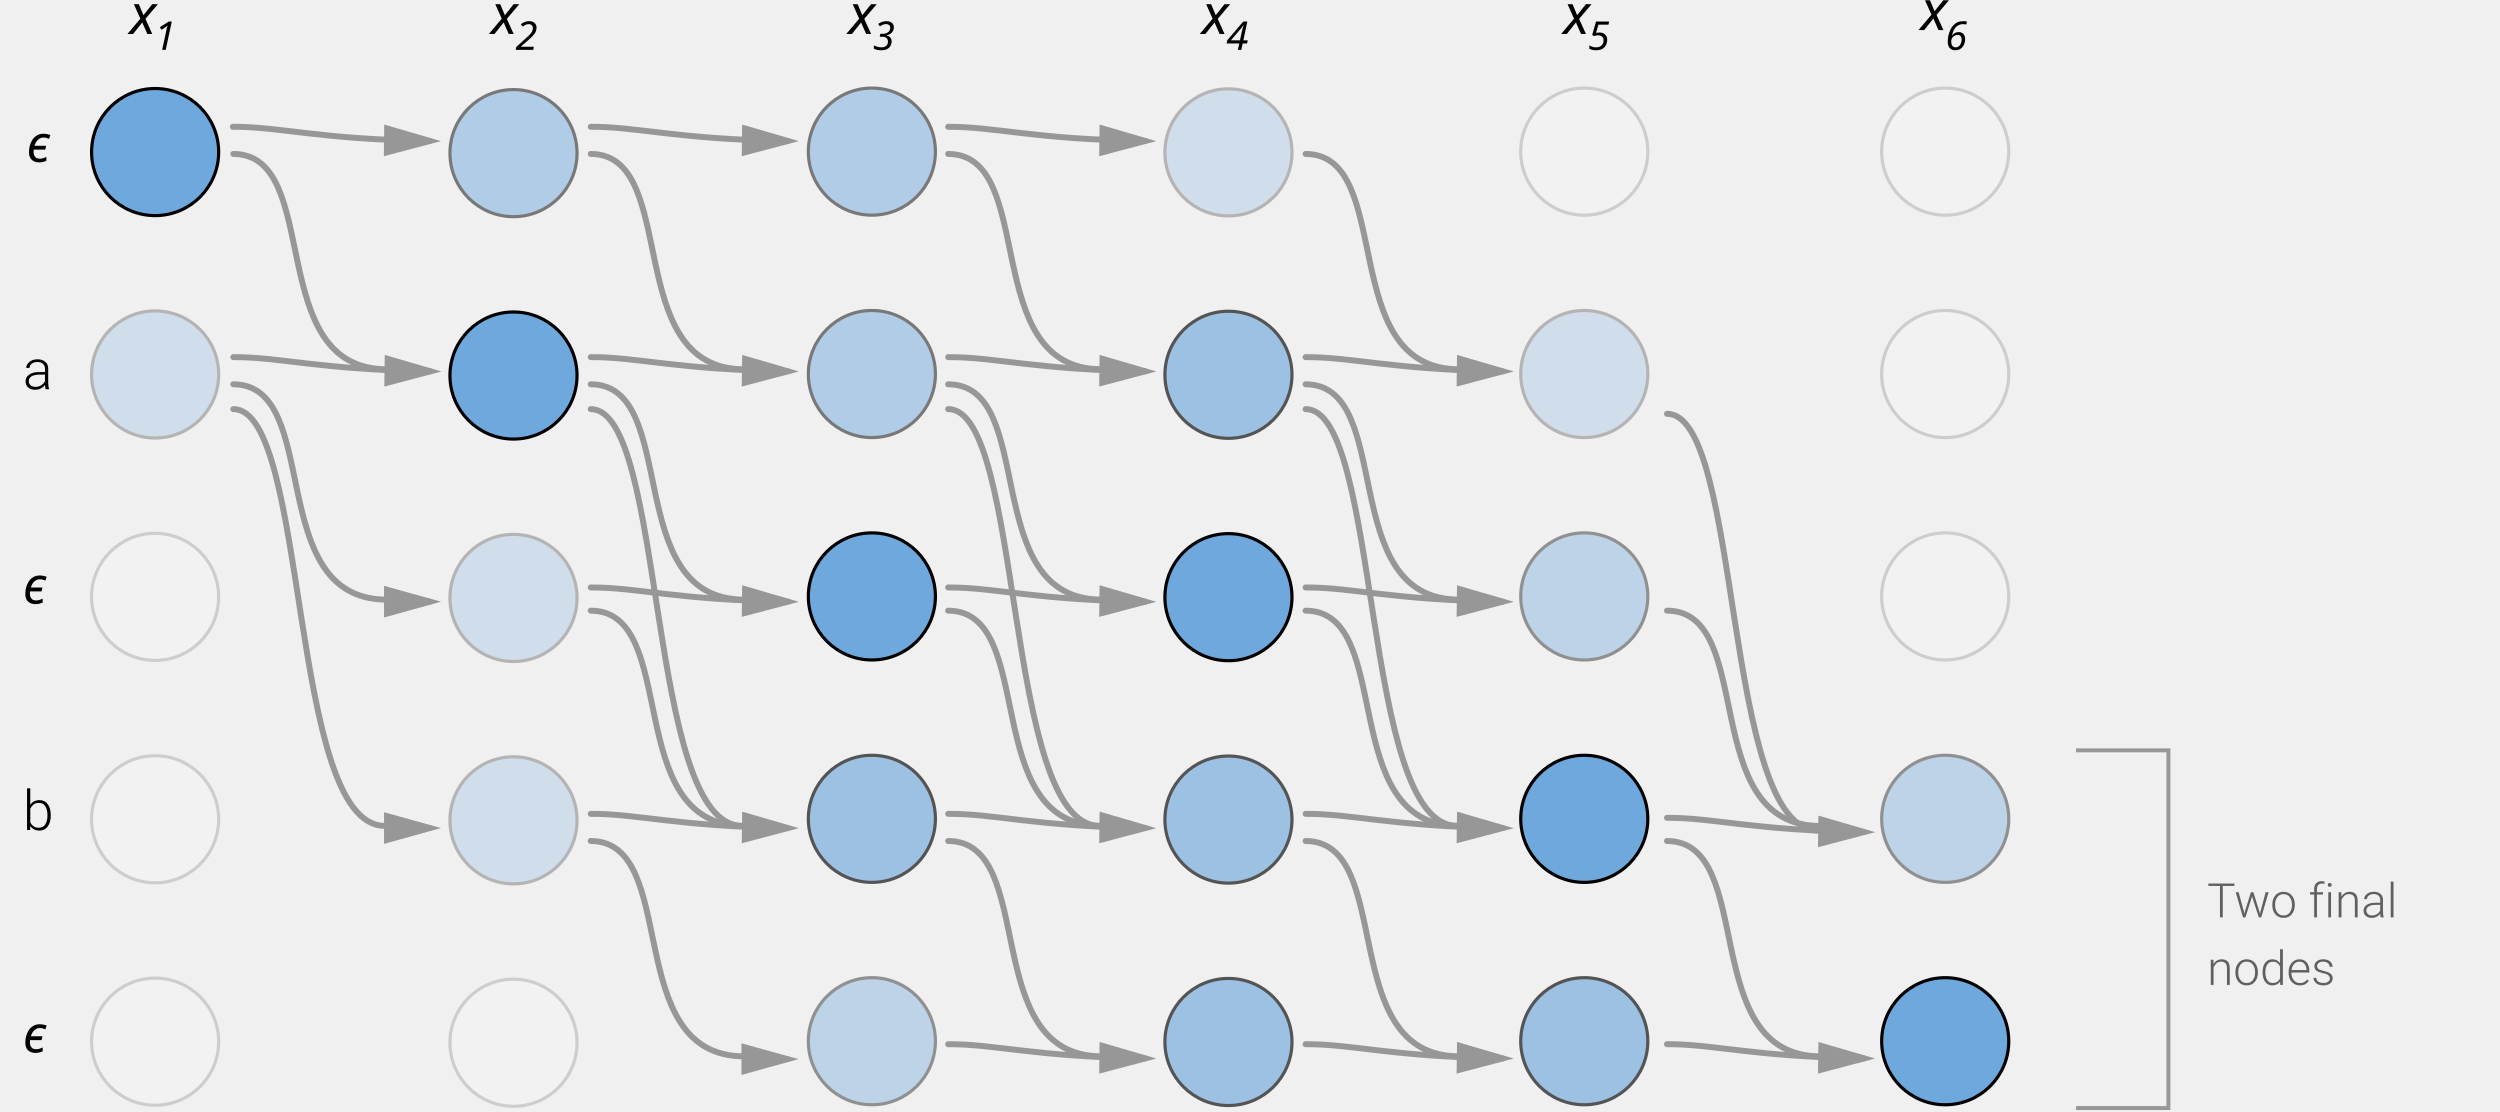
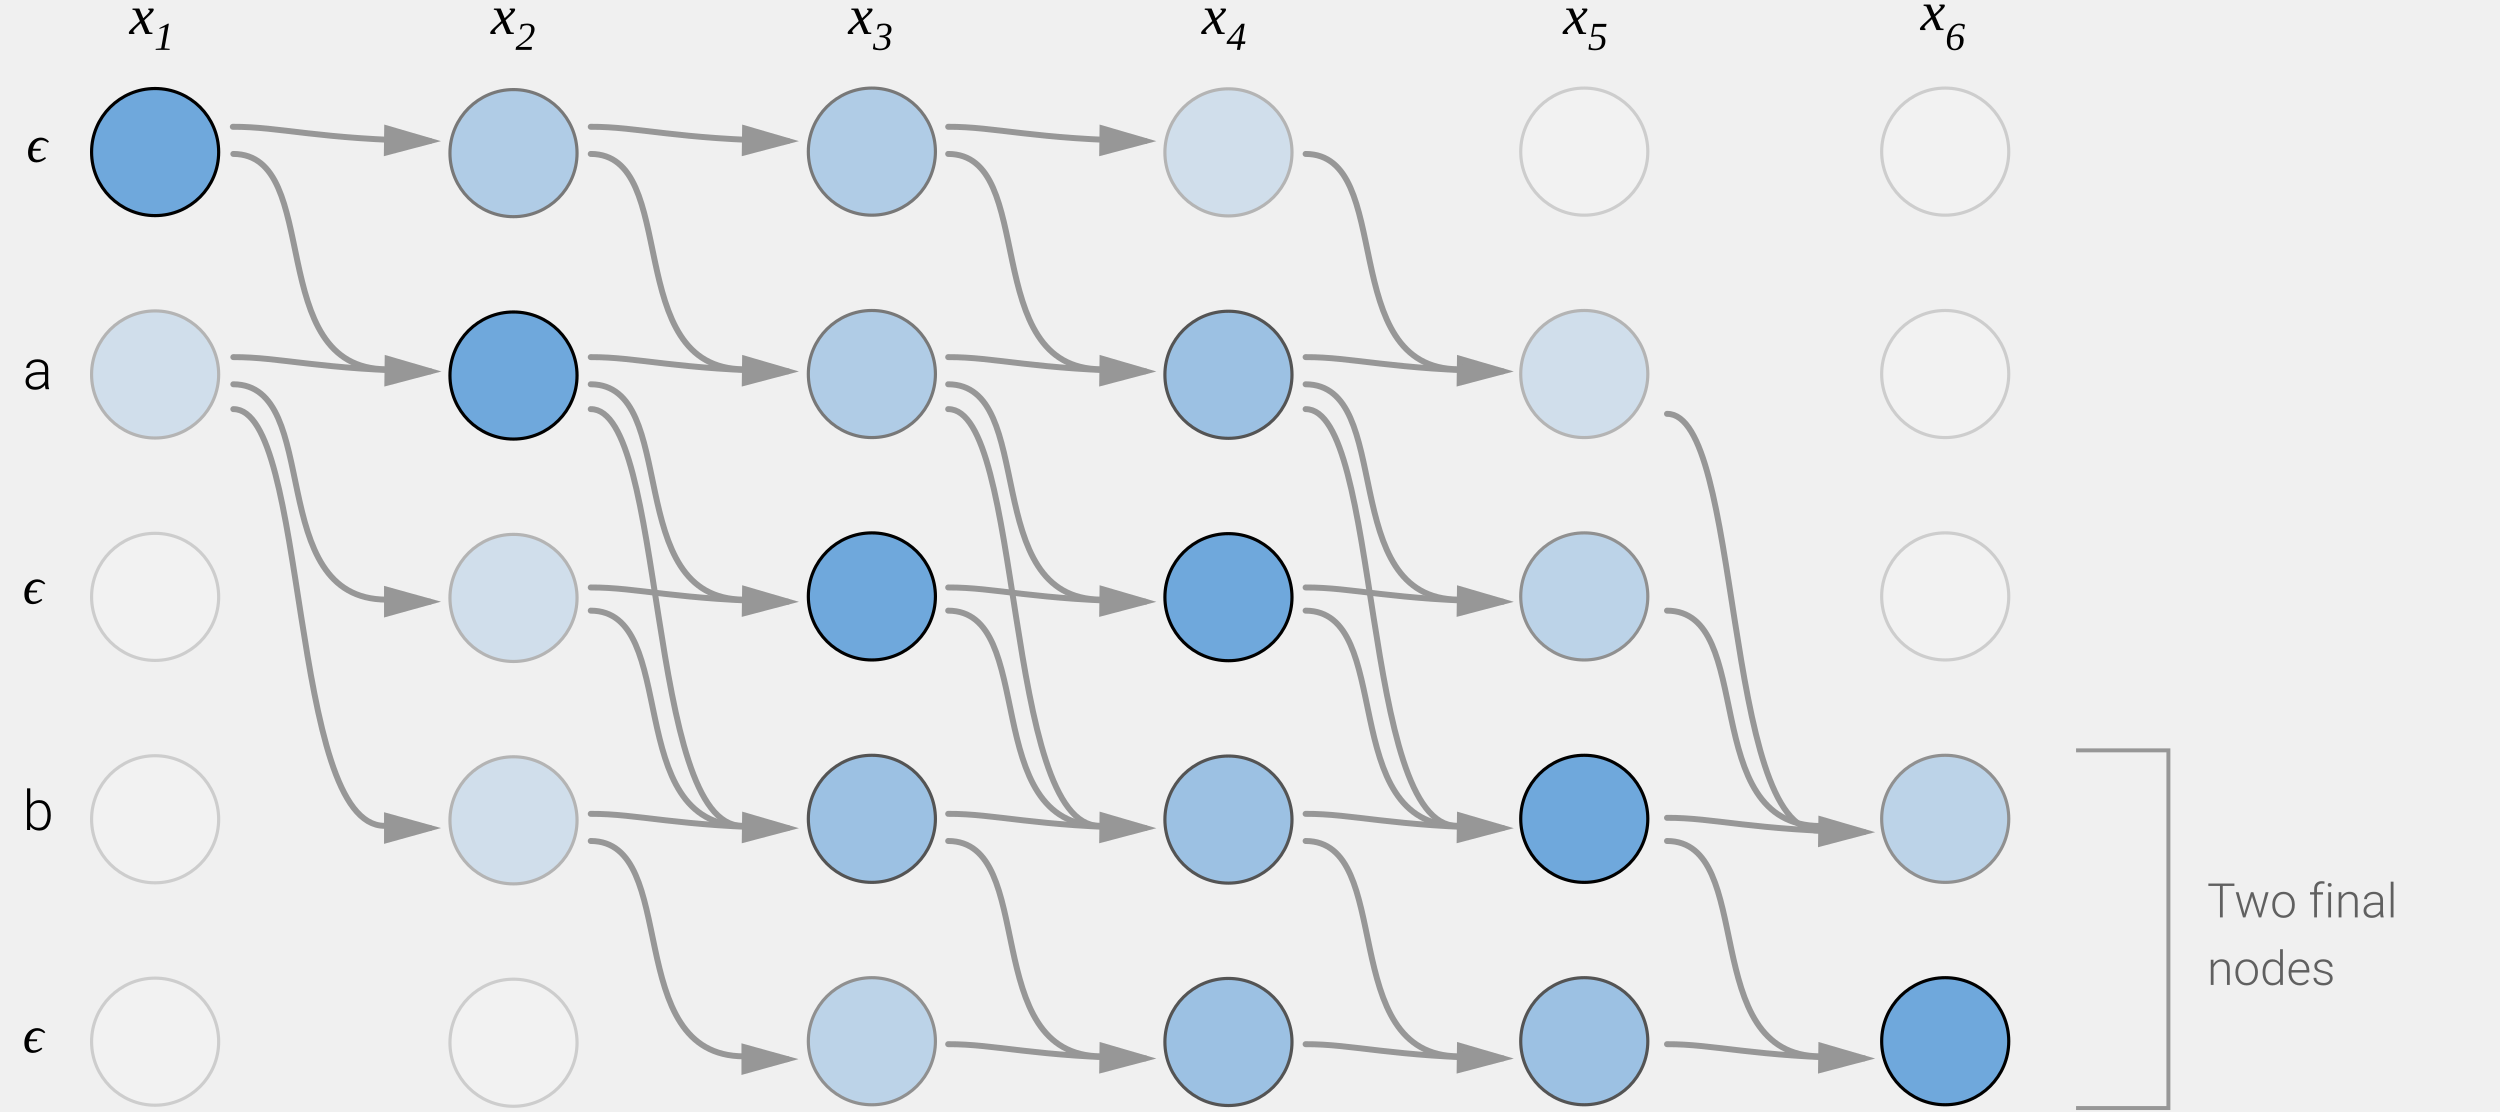
<svg xmlns="http://www.w3.org/2000/svg" width="625" height="278px" viewBox="0 -2 618 280" version="1.1" style="font-style:normal;font-variant:normal;font-weight:300;font-stretch:normal;font-size:14px;font-family:'-apple-system', BlinkMacSystemFont, Roboto, Helvetica, sans-serif;enable-background:new">
-   <defs />
+   <defs>
+     <style>
+      .math-font {
+         font-family:"Times New Roman",Times,serif;
+         font-style:italic;
+      }
+     </style>
+   </defs>
  <g id="Page-1" stroke="none" stroke-width="1" fill="none" fill-rule="evenodd">
    <g id="ctc_cost" transform="translate(0, -10)">
      <g id="circles" transform="translate(17, 30)" stroke="#000000" fill-rule="nonzero" stroke-width="0.8">
        <circle id="circle32" fill="#6FA8DC" cx="16.311" cy="16.29" r="16" />
        <circle id="circle34" fill="#6FA8DC" opacity="0.5" cx="106.55" cy="16.557" r="16" />
        <circle id="circle36" fill="#6FA8DC" opacity="0.5" cx="196.79" cy="16.179" r="16" />
        <circle id="circle38" fill="#6FA8DC" opacity="0.25" cx="286.574" cy="16.368" r="16" />
        <circle id="circle40" fill="#FFFFFF" opacity="0.148" cx="376.169" cy="16.179" r="16" />
        <circle id="circle42" fill="#FFFFFF" opacity="0.148" cx="467.053" cy="16.179" r="16" />
        <circle id="circle46" fill="#6FA8DC" opacity="0.25" cx="16.311" cy="72.29" r="16" />
        <circle id="circle48" fill="#6FA8DC" cx="106.55" cy="72.557" r="16" />
        <circle id="circle50" fill="#6FA8DC" opacity="0.5" cx="196.79" cy="72.179" r="16" />
        <circle id="circle52" fill="#6FA8DC" opacity="0.65" cx="286.574" cy="72.368" r="16" />
        <circle id="circle54" fill="#6FA8DC" opacity="0.25" cx="376.169" cy="72.179" r="16" />
        <circle id="circle56" fill="#FFFFFF" opacity="0.148" cx="467.053" cy="72.179" r="16" />
        <circle id="circle60" fill="#FFFFFF" opacity="0.148" cx="16.311" cy="128.29" r="16" />
        <circle id="circle62" fill="#6FA8DC" opacity="0.25" cx="106.55" cy="128.557" r="16" />
        <circle id="circle64" fill="#6FA8DC" cx="196.79" cy="128.179" r="16" />
        <circle id="circle66" fill="#6FA8DC" cx="286.574" cy="128.368" r="16" />
        <circle id="circle68" fill="#6FA8DC" opacity="0.4" cx="376.169" cy="128.179" r="16" />
        <circle id="circle70" fill="#FFFFFF" opacity="0.148" cx="467.053" cy="128.179" r="16" />
        <circle id="circle74" fill="#FFFFFF" opacity="0.148" cx="16.311" cy="184.29" r="16" />
        <circle id="circle76" fill="#6FA8DC" opacity="0.25" cx="106.55" cy="184.557" r="16" />
        <circle id="circle78" fill="#6FA8DC" opacity="0.65" cx="196.79" cy="184.179" r="16" />
        <circle id="circle80" fill="#6FA8DC" opacity="0.65" cx="286.574" cy="184.368" r="16" />
        <circle id="circle82" fill="#6FA8DC" cx="376.169" cy="184.179" r="16" />
        <circle id="circle84" fill="#6FA8DC" opacity="0.4" cx="467.053" cy="184.179" r="16" />
        <circle id="circle88" fill="#FFFFFF" opacity="0.148" cx="16.311" cy="240.29" r="16" />
        <circle id="circle90" fill="#FFFFFF" opacity="0.148" cx="106.55" cy="240.557" r="16" />
        <circle id="circle92" fill="#6FA8DC" opacity="0.4" cx="196.79" cy="240.179" r="16" />
        <circle id="circle94" fill="#6FA8DC" opacity="0.65" cx="286.574" cy="240.368" r="16" />
        <circle id="circle96" fill="#6FA8DC" opacity="0.65" cx="376.169" cy="240.179" r="16" />
        <circle id="circle98" fill="#6FA8DC" cx="467.053" cy="240.179" r="16" />
      </g>
      <g id="arrows" transform="translate(52, 39)" stroke="#979797" stroke-width="1.5" stroke-linecap="round">
        <path d="M91,72.02 C110.049,71.913 104.896,176.942 129.099,176.942" id="Path-3" />
        <path d="M181,72.02 C200.049,71.913 194.896,176.942 219.099,176.942" id="Path-3" />
        <path d="M181,65.76 C203.844,65.869 188.412,119.904 219.594,119.988" id="Path-2" />
        <path d="M181,7.76 C203.844,7.869 188.412,61.904 219.594,61.988" id="Path-2" />
        <path d="M181,122.76 C203.844,122.869 188.412,176.904 219.594,176.988" id="Path-2" />
        <path d="M181,180.76 C203.844,180.869 188.412,234.904 219.594,234.988" id="Path-2" />
        <path d="M91,65.76 C113.844,65.869 98.412,119.904 129.594,119.988" id="Path-2" />
        <path d="M91,7.76 C113.844,7.869 98.412,61.904 129.594,61.988" id="Path-2" />
        <path d="M91,122.76 C113.844,122.869 98.412,176.904 129.594,176.988" id="Path-2" />
        <path d="M91,180.76 C113.844,180.869 98.412,234.904 129.594,234.988" id="Path-2" />
        <path d="M1,65.76 C23.844,65.869 8.412,119.904 39.594,119.988" id="Path-2" />
        <path d="M1,7.76 C23.844,7.869 8.412,61.904 39.594,61.988" id="Path-2" />
        <path d="M271,65.76 C293.844,65.869 278.412,119.904 309.594,119.988" id="Path-2" />
        <path d="M271,7.76 C293.844,7.869 278.412,61.904 309.594,61.988" id="Path-2" />
        <path d="M271,122.76 C293.844,122.869 278.412,176.904 309.594,176.988" id="Path-2" />
        <path d="M271,180.76 C293.844,180.869 278.412,234.904 309.594,234.988" id="Path-2" />
        <path d="M362,122.76 C384.844,122.869 369.412,176.904 400.594,176.988" id="Path-2" />
        <path d="M362,180.76 C384.844,180.869 369.412,234.904 400.594,234.988" id="Path-2" />
        <path d="M271,72.02 C290.049,71.913 284.896,176.942 309.099,176.942" id="Path-3" />
        <path d="M131.084,235.686 L140.5,235.686" id="Line" fill="#979797" />
        <path id="Line-decoration-1" d="M140.5,235.686 L129.7,232.686 L129.7,238.686 L140.5,235.686 Z" fill="#979797" />
        <path d="M362,73.206 C381.049,73.098 375.896,178.128 400.099,178.128" id="Path-3" />
        <path d="M42.27,177.5 L50.5,177.5" id="Line" fill="#979797" />
        <path id="Line-decoration-1" d="M50.5,177.5 L39.7,174.5 L39.7,180.5 L50.5,177.5 Z" fill="#979797" />
        <path d="M1,72.02 C20.049,71.913 14.896,176.942 39.099,176.942" id="Path-3" />
        <path d="M41.119,120.5 L50.5,120.5" id="Line" fill="#979797" />
        <path id="Line-decoration-1" d="M50.5,120.5 L39.7,117.5 L39.7,123.5 L50.5,120.5 Z" fill="#979797" />
        <path d="M0.875,0.925 C12.679,0.872 22.843,4.138 50.5,4.5" id="Line" fill="#979797" />
        <path id="Line-decoration-1" d="M50.5,4.5 L39.74,1.359 L39.662,7.358 L50.5,4.5 Z" fill="#979797" />
        <path d="M91,0.925 C102.804,0.872 112.967,4.138 140.625,4.5" id="Line" fill="#979797" />
        <path id="Line-decoration-1" d="M140.625,4.5 L129.865,1.359 L129.786,7.358 L140.625,4.5 Z" fill="#979797" />
        <path d="M91,58.925 C102.804,58.872 112.967,62.138 140.625,62.5" id="Line" fill="#979797" />
        <path id="Line-decoration-1" d="M140.625,62.5 L129.865,59.359 L129.786,65.358 L140.625,62.5 Z" fill="#979797" />
        <path d="M1,58.925 C12.804,58.872 22.967,62.138 50.625,62.5" id="Line" fill="#979797" />
        <path id="Line-decoration-1" d="M50.625,62.5 L39.865,59.359 L39.786,65.358 L50.625,62.5 Z" fill="#979797" />
        <path d="M91,116.925 C102.804,116.872 112.967,120.138 140.625,120.5" id="Line" fill="#979797" />
        <path id="Line-decoration-1" d="M140.625,120.5 L129.865,117.359 L129.786,123.358 L140.625,120.5 Z" fill="#979797" />
        <path d="M91,173.925 C102.804,173.872 112.967,177.138 140.625,177.5" id="Line" fill="#979797" />
        <path id="Line-decoration-1" d="M140.625,177.5 L129.865,174.359 L129.786,180.358 L140.625,177.5 Z" fill="#979797" />
        <path d="M181,0.925 C192.804,0.872 202.967,4.138 230.625,4.5" id="Line" fill="#979797" />
        <path id="Line-decoration-1" d="M230.625,4.5 L219.865,1.359 L219.786,7.358 L230.625,4.5 Z" fill="#979797" />
        <path d="M181,58.925 C192.804,58.872 202.967,62.138 230.625,62.5" id="Line" fill="#979797" />
        <path id="Line-decoration-1" d="M230.625,62.5 L219.865,59.359 L219.786,65.358 L230.625,62.5 Z" fill="#979797" />
        <path d="M181,116.925 C192.804,116.872 202.967,120.138 230.625,120.5" id="Line" fill="#979797" />
        <path id="Line-decoration-1" d="M230.625,120.5 L219.865,117.359 L219.786,123.358 L230.625,120.5 Z" fill="#979797" />
        <path d="M181,173.925 C192.804,173.872 202.967,177.138 230.625,177.5" id="Line" fill="#979797" />
        <path id="Line-decoration-1" d="M230.625,177.5 L219.865,174.359 L219.786,180.358 L230.625,177.5 Z" fill="#979797" />
        <path d="M271,58.925 C282.804,58.872 292.967,62.138 320.625,62.5" id="Line" fill="#979797" />
        <path id="Line-decoration-1" d="M320.625,62.5 L309.865,59.359 L309.786,65.358 L320.625,62.5 Z" fill="#979797" />
        <path d="M271,116.925 C282.804,116.872 292.967,120.138 320.625,120.5" id="Line" fill="#979797" />
        <path id="Line-decoration-1" d="M320.625,120.5 L309.865,117.359 L309.786,123.358 L320.625,120.5 Z" fill="#979797" />
        <path d="M271,173.925 C282.804,173.872 292.967,177.138 320.625,177.5" id="Line" fill="#979797" />
        <path id="Line-decoration-1" d="M320.625,177.5 L309.865,174.359 L309.786,180.358 L320.625,177.5 Z" fill="#979797" />
        <path d="M271,231.925 C282.804,231.872 292.967,235.138 320.625,235.5" id="Line" fill="#979797" />
        <path id="Line-decoration-1" d="M320.625,235.5 L309.865,232.359 L309.786,238.358 L320.625,235.5 Z" fill="#979797" />
        <path d="M181,231.925 C192.804,231.872 202.967,235.138 230.625,235.5" id="Line" fill="#979797" />
        <path id="Line-decoration-1" d="M230.625,235.5 L219.865,232.359 L219.786,238.358 L230.625,235.5 Z" fill="#979797" />
        <path d="M362,174.925 C373.804,174.872 383.967,178.138 411.625,178.5" id="Line" fill="#979797" />
        <path id="Line-decoration-1" d="M411.625,178.5 L400.865,175.359 L400.786,181.358 L411.625,178.5 Z" fill="#979797" />
        <path d="M362,231.925 C373.804,231.872 383.967,235.138 411.625,235.5" id="Line" fill="#979797" />
        <path id="Line-decoration-1" d="M411.625,235.5 L400.865,232.359 L400.786,238.358 L411.625,235.5 Z" fill="#979797" />
      </g>
-       <text id="x1" fill="#000000" font-family="STIXGeneral-Italic, STIXGeneral" font-size="14" font-style="italic" font-weight="normal">
+       <text id="x1" fill="#000000" class="math-font" font-size="14" font-style="italic" font-weight="normal">
        <tspan x="26.855" y="16.562">x</tspan>
        <tspan x="33.071" y="20.562" font-size="10">1</tspan>
      </text>
-       <text id="x2" fill="#000000" font-family="STIXGeneral-Italic, STIXGeneral" font-size="14" font-style="italic" font-weight="normal">
+       <text id="x2" fill="#000000" class="math-font" font-size="14" font-style="italic" font-weight="normal">
        <tspan x="117.855" y="16.562">x</tspan>
        <tspan x="124.071" y="20.562" font-size="10">2</tspan>
      </text>
-       <text id="x3" fill="#000000" font-family="STIXGeneral-Italic, STIXGeneral" font-size="14" font-style="italic" font-weight="normal">
+       <text id="x3" fill="#000000" class="math-font" font-size="14" font-style="italic" font-weight="normal">
        <tspan x="207.855" y="16.562">x</tspan>
        <tspan x="214.071" y="20.562" font-size="10">3</tspan>
      </text>
-       <text id="x4" fill="#000000" font-family="STIXGeneral-Italic, STIXGeneral" font-size="14" font-style="italic" font-weight="normal">
+       <text id="x4" fill="#000000" class="math-font" font-size="14" font-style="italic" font-weight="normal">
        <tspan x="296.855" y="16.562">x</tspan>
        <tspan x="303.071" y="20.562" font-size="10">4</tspan>
      </text>
-       <text id="x5" fill="#000000" font-family="STIXGeneral-Italic, STIXGeneral" font-size="14" font-style="italic" font-weight="normal">
+       <text id="x5" fill="#000000" class="math-font" font-size="14" font-style="italic" font-weight="normal">
        <tspan x="387.855" y="16.562">x</tspan>
        <tspan x="394.071" y="20.562" font-size="10">5</tspan>
      </text>
-       <text id="x1" fill="#000000" font-family="STIXGeneral-Italic, STIXGeneral" font-size="14" font-style="italic" font-weight="normal">
+       <text id="x1" fill="#000000" class="math-font" font-size="14" font-style="italic" font-weight="normal">
        <tspan x="477.855" y="15.562">x</tspan>
        <tspan x="484.071" y="20.562" font-size="10">6</tspan>
      </text>
-       <text id="ϵ" fill="#000000" font-family="STIXGeneral-Italic, STIXGeneral" font-size="13" font-style="italic" font-weight="normal">
+       <text id="ϵ" fill="#000000" class="math-font" font-size="13" font-style="italic" font-weight="normal">
        <tspan x="0.924" y="48.769">ϵ</tspan>
      </text>
-       <text id="ϵ" fill="#000000" font-family="STIXGeneral-Italic, STIXGeneral" font-size="13" font-style="italic" font-weight="normal">
+       <text id="ϵ" fill="#000000" class="math-font" font-size="13" font-style="italic" font-weight="normal">
        <tspan x="0" y="160">ϵ</tspan>
      </text>
-       <text id="ϵ" fill="#000000" font-family="STIXGeneral-Italic, STIXGeneral" font-size="13" font-style="italic" font-weight="normal">
+       <text id="ϵ" fill="#000000" class="math-font" font-size="13" font-style="italic" font-weight="normal">
        <tspan x="0" y="273">ϵ</tspan>
      </text>
      <text id="a" fill="#000000">
        <tspan x="0" y="106">a</tspan>
      </text>
      <text id="b" fill="#000000">
        <tspan x="0" y="217">b</tspan>
      </text>
      <text id="Two-output-nodes" opacity="0.6" font-size="12" fill="#000000">
        <tspan x="550" y="239">Two final</tspan>
        <tspan x="550" y="256">nodes</tspan>
      </text>
      <polyline id="Path-4" stroke="#979797" points="517 196.936 540.252 196.936 540.252 287.006 517 287.006" />
    </g>
  </g>
</svg>
